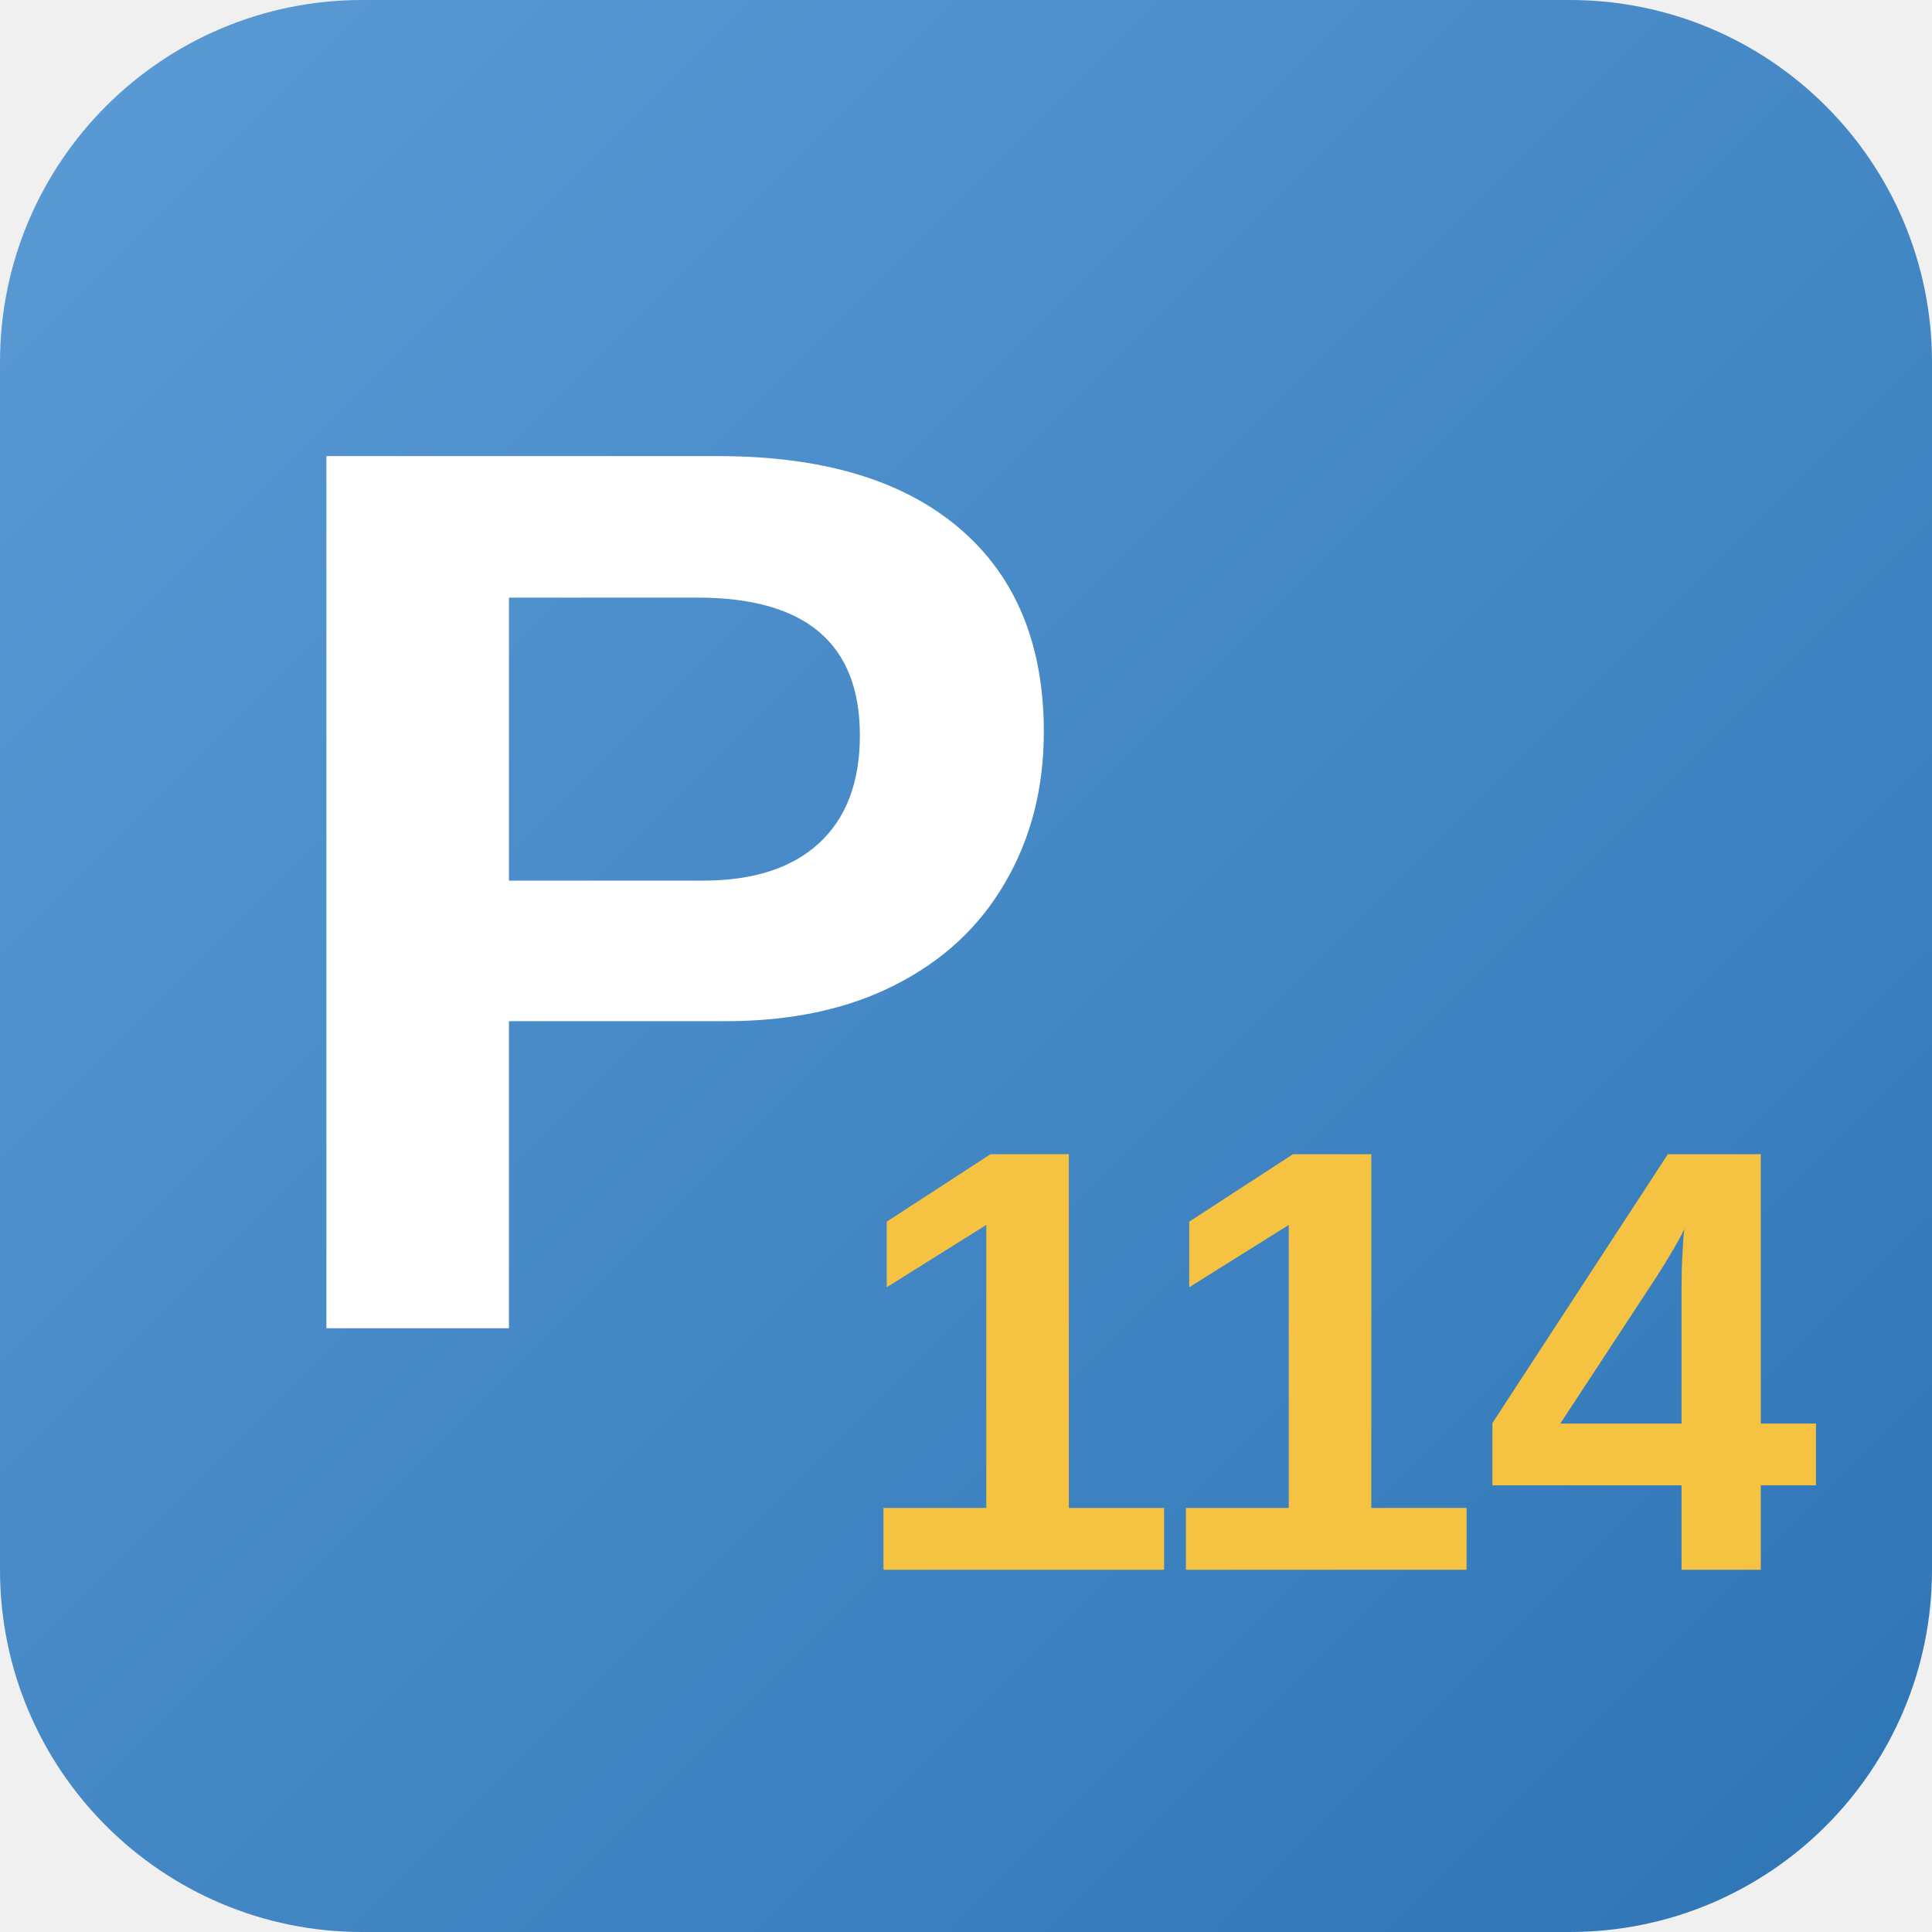
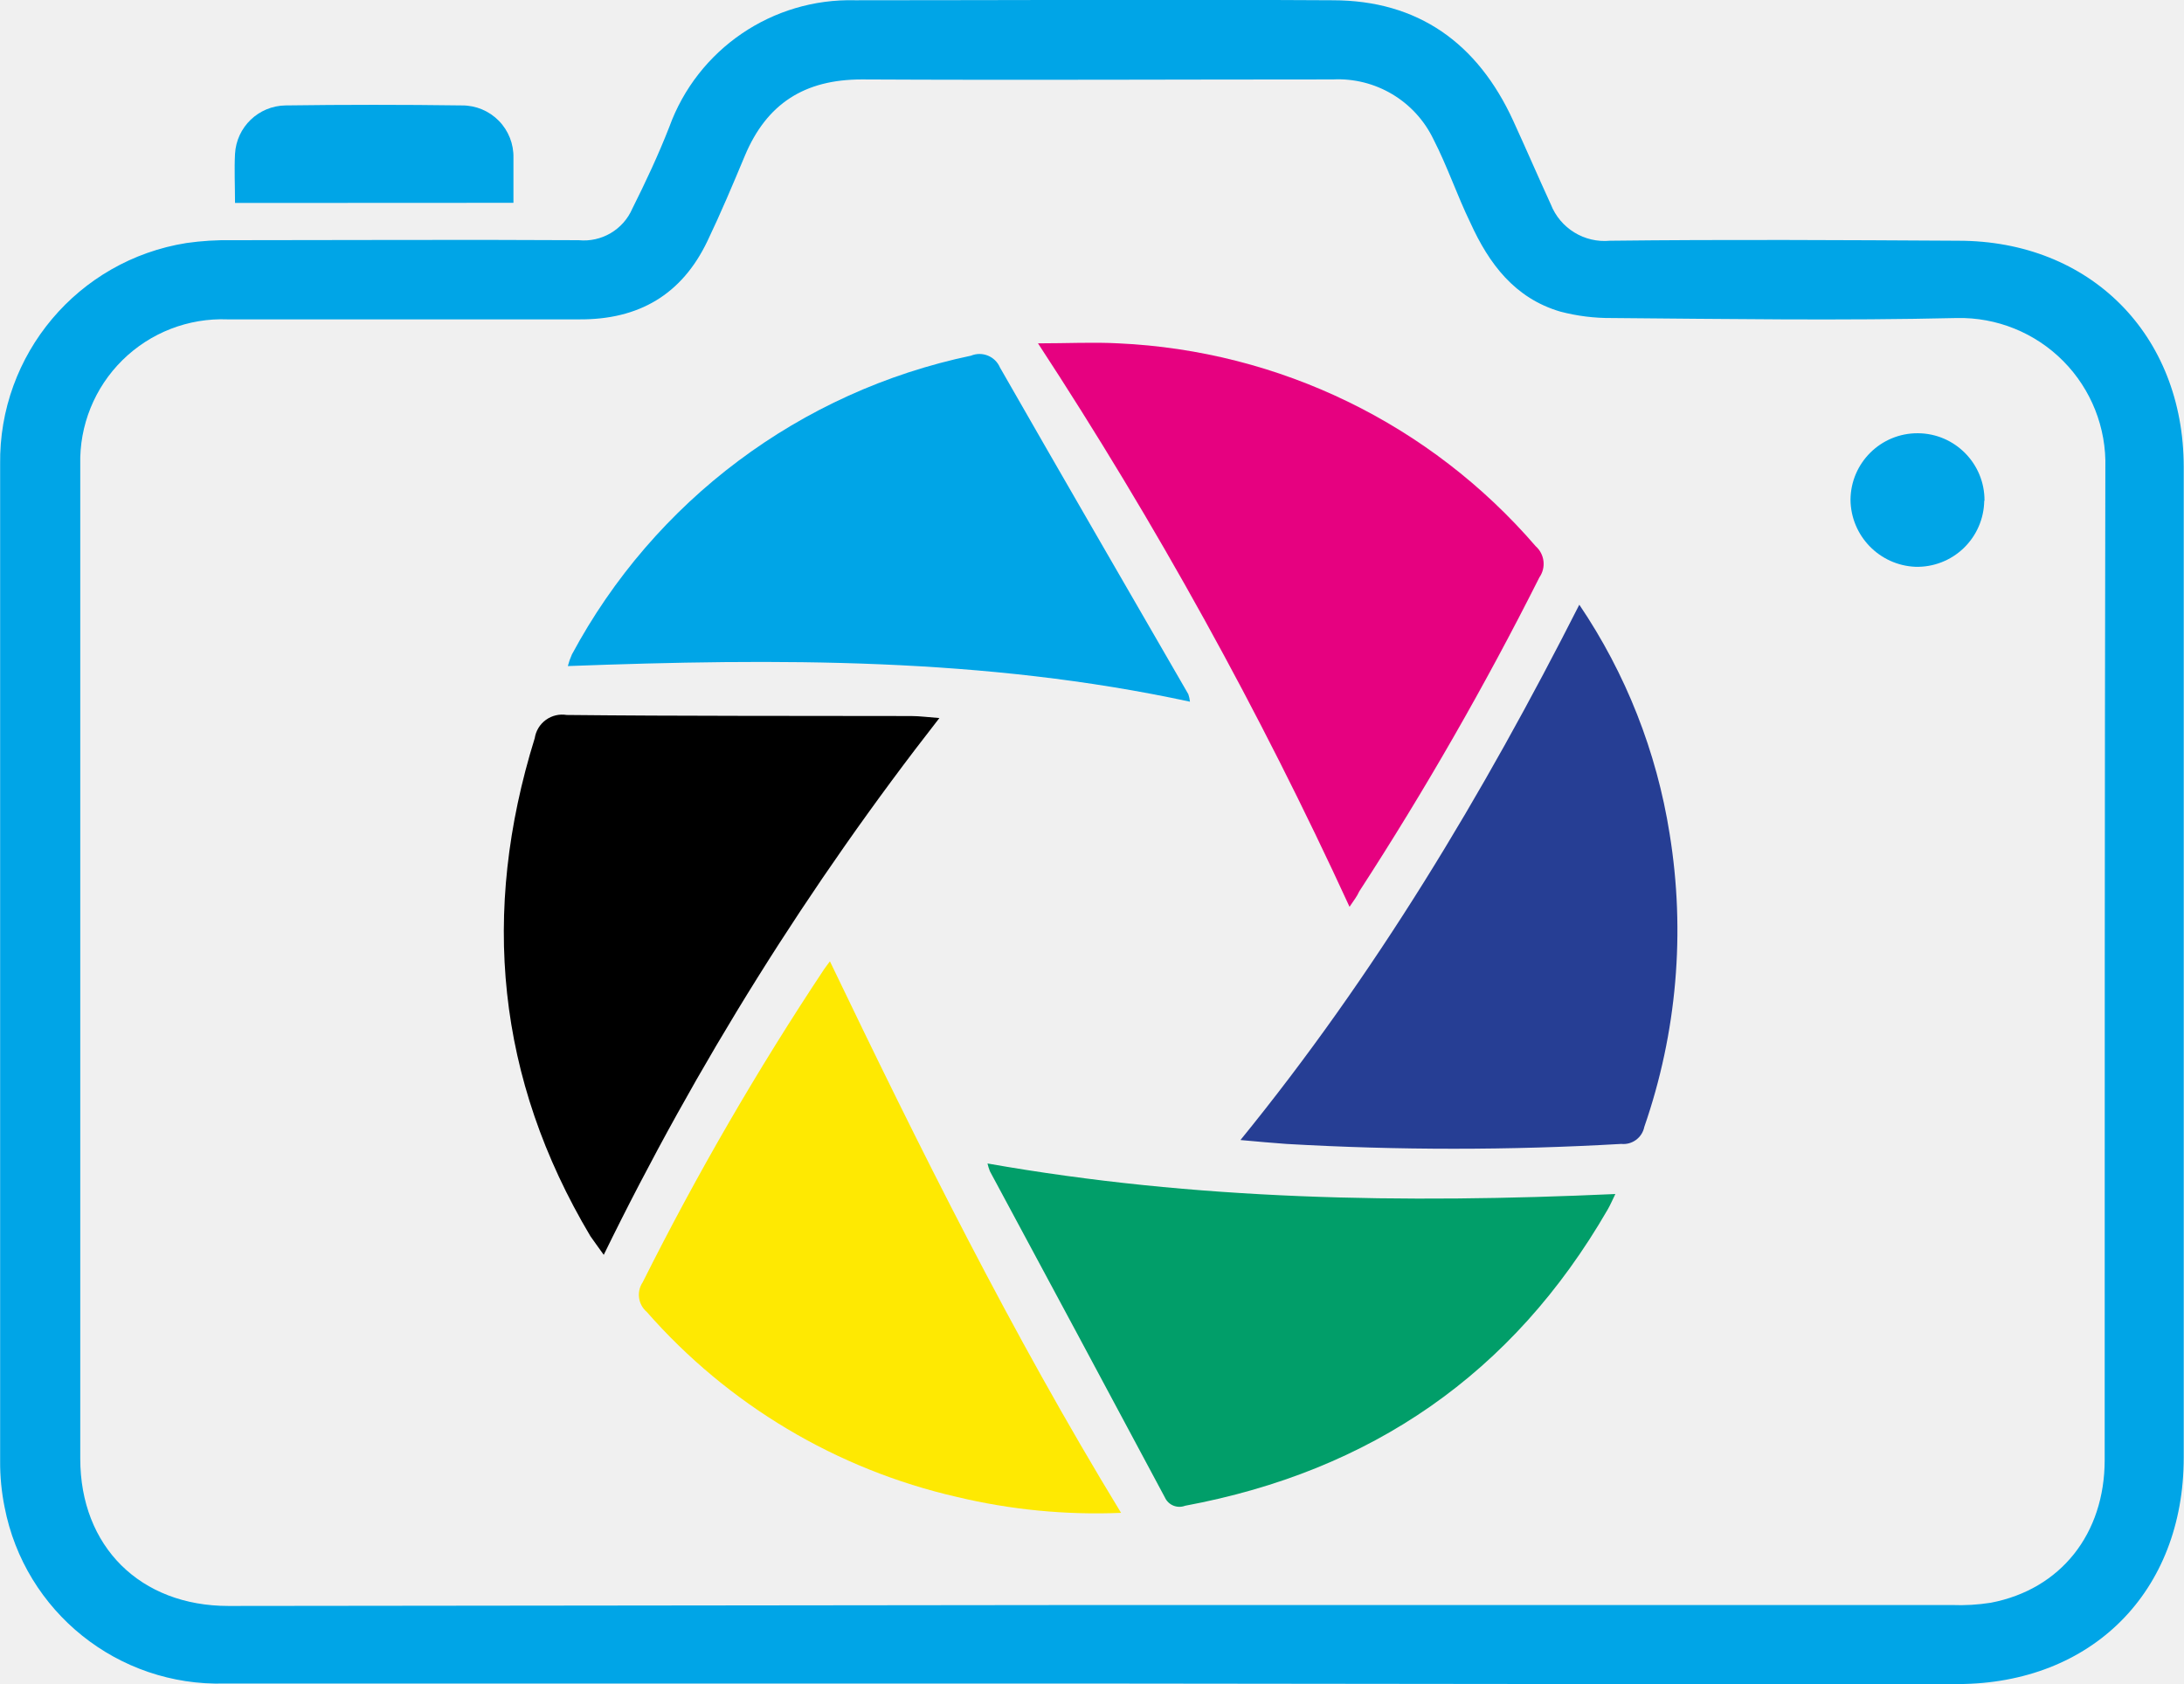
- <svg xmlns="http://www.w3.org/2000/svg" viewBox="0 0 64 64">
+ <svg xmlns="http://www.w3.org/2000/svg" id="layer_1" data-name="layer 1" viewBox="0 0 163 125.68">
  <defs>
-     <linearGradient id="bg" x1="0%" y1="0%" x2="100%" y2="100%">
-       <stop offset="0%" style="stop-color:#5B9BD5" />
-       <stop offset="100%" style="stop-color:#2E75B6" />
-     </linearGradient>
+     <style>.cls-1{fill:#00a5e7;}.cls-2{fill:#e60180;}.cls-3{fill:#263e94;}.cls-4{fill:#019e69;}.cls-5{fill:#fee902;}</style>
  </defs>
-   <rect x="0" y="0" width="64" height="64" rx="12" fill="url(#bg)" />
-   <text x="8" y="44" font-family="Arial, sans-serif" font-size="42" font-weight="bold" fill="white">P</text>
-   <text x="28" y="52" font-family="Arial, sans-serif" font-size="20" font-weight="bold" fill="#F5C242">114</text>
+   <path class="cls-1" d="M359.2,347.74q-32.34,0-64.68,0a16.27,16.27,0,0,1-16.45-13.18,16.79,16.79,0,0,1-.33-3.39q0-37.21,0-74.44a16.5,16.5,0,0,1,13.91-16.52,21.42,21.42,0,0,1,3.4-.21c8.62,0,17.25-.05,25.87,0a3.94,3.94,0,0,0,4-2.35c1-2,1.94-4,2.76-6.1a14.36,14.36,0,0,1,13.88-9.46c11.88,0,23.76-.07,35.63,0,6.38,0,10.83,3.21,13.48,9,.95,2.07,1.85,4.16,2.8,6.23a4.31,4.31,0,0,0,4.42,2.72c8.67-.1,17.33-.05,26,0,9.83,0,16.81,7,16.82,16.88q0,37,0,73.95c0,10-6.84,16.89-16.86,16.91Q391.53,347.79,359.2,347.74Zm.13-5.86H423.4a14.88,14.88,0,0,0,2.91-.17c5.23-1,8.5-5.15,8.5-10.66,0-24.69,0-49.38.05-74.07a10.86,10.86,0,0,0-11.08-11.17c-8.58.2-17.17.07-25.75,0a14.62,14.62,0,0,1-3.85-.48c-3.4-1-5.32-3.57-6.71-6.63-1-2.06-1.72-4.22-2.76-6.24A7.89,7.89,0,0,0,377.2,228c-11.72,0-23.43.06-35.15,0-4.28,0-7.1,1.81-8.73,5.7-.89,2.13-1.79,4.27-2.79,6.36-1.91,4-5.12,5.88-9.57,5.85-8.75,0-17.5,0-26.24,0a10.59,10.59,0,0,0-11,10.85q0,37.1,0,74.19c0,6.57,4.48,11,11.06,11Z" transform="translate(-277.73 -222.07)" />
+   <path class="cls-1" d="M295.27,237.22c0-1.31-.06-2.49,0-3.66a3.83,3.83,0,0,1,3.77-3.62q6.58-.09,13.17,0a3.82,3.82,0,0,1,3.84,3.92c0,1.09,0,2.18,0,3.35Z" transform="translate(-277.73 -222.07)" />
+   <path class="cls-2" d="M378.45,289.76A323.11,323.11,0,0,0,355.2,247.7c2.2,0,4.12-.1,6,0a43.72,43.72,0,0,1,31.14,15.14,1.76,1.76,0,0,1,.28,2.33,246.3,246.3,0,0,1-13.45,23.45C379,289,378.8,289.24,378.45,289.76Z" transform="translate(-277.73 -222.07)" />
+   <path class="cls-3" d="M395.6,267.21a42.33,42.33,0,0,1,6.74,17.1,44.82,44.82,0,0,1-1.89,21.88,1.59,1.59,0,0,1-1.72,1.27,216.85,216.85,0,0,1-25,0c-1-.07-2.09-.17-3.42-.29C380.37,294.81,388.4,281.4,395.6,267.21Z" transform="translate(-277.73 -222.07)" />
+   <path d="M322.79,315.74c-.43-.61-.73-1-1-1.4-7-11.76-8.19-24.17-4.15-37.17a2.07,2.07,0,0,1,2.38-1.73c8.57.09,17.14.06,25.71.08.64,0,1.27.09,2.11.15A226.35,226.35,0,0,0,322.79,315.74Z" transform="translate(-277.73 -222.07)" />
+   <path class="cls-4" d="M351.43,308.92c15.51,2.74,31,3,46.86,2.28-.25.51-.39.85-.58,1.17-7.08,12.26-17.66,19.52-31.53,22.1a1.19,1.19,0,0,1-1.51-.62q-6.51-12.18-13.06-24.35A4.18,4.18,0,0,1,351.43,308.92Z" transform="translate(-277.73 -222.07)" />
+   <path class="cls-5" d="M361.4,335a44.62,44.62,0,0,1-12.26-1.19A43.76,43.76,0,0,1,326,320a1.68,1.68,0,0,1-.3-2.22,220.94,220.94,0,0,1,13.55-23.38c.09-.14.2-.26.42-.57C346.37,307.78,353.21,321.56,361.4,335Z" transform="translate(-277.73 -222.07)" />
+   <path class="cls-1" d="M366.54,274.45c-15.36-3.32-30.82-3.24-46.43-2.66a5.53,5.53,0,0,1,.3-.86,44.06,44.06,0,0,1,29.79-22.31,1.66,1.66,0,0,1,2.16.88c4.66,8.15,9.37,16.26,14.06,24.39A2.31,2.31,0,0,1,366.54,274.45Z" transform="translate(-277.73 -222.07)" />
+   <path class="cls-1" d="M425.82,259.46a5,5,0,0,1-5.13,4.92,5.06,5.06,0,0,1-4.85-5,5,5,0,1,1,10,.06Z" transform="translate(-277.73 -222.07)" />
</svg>
